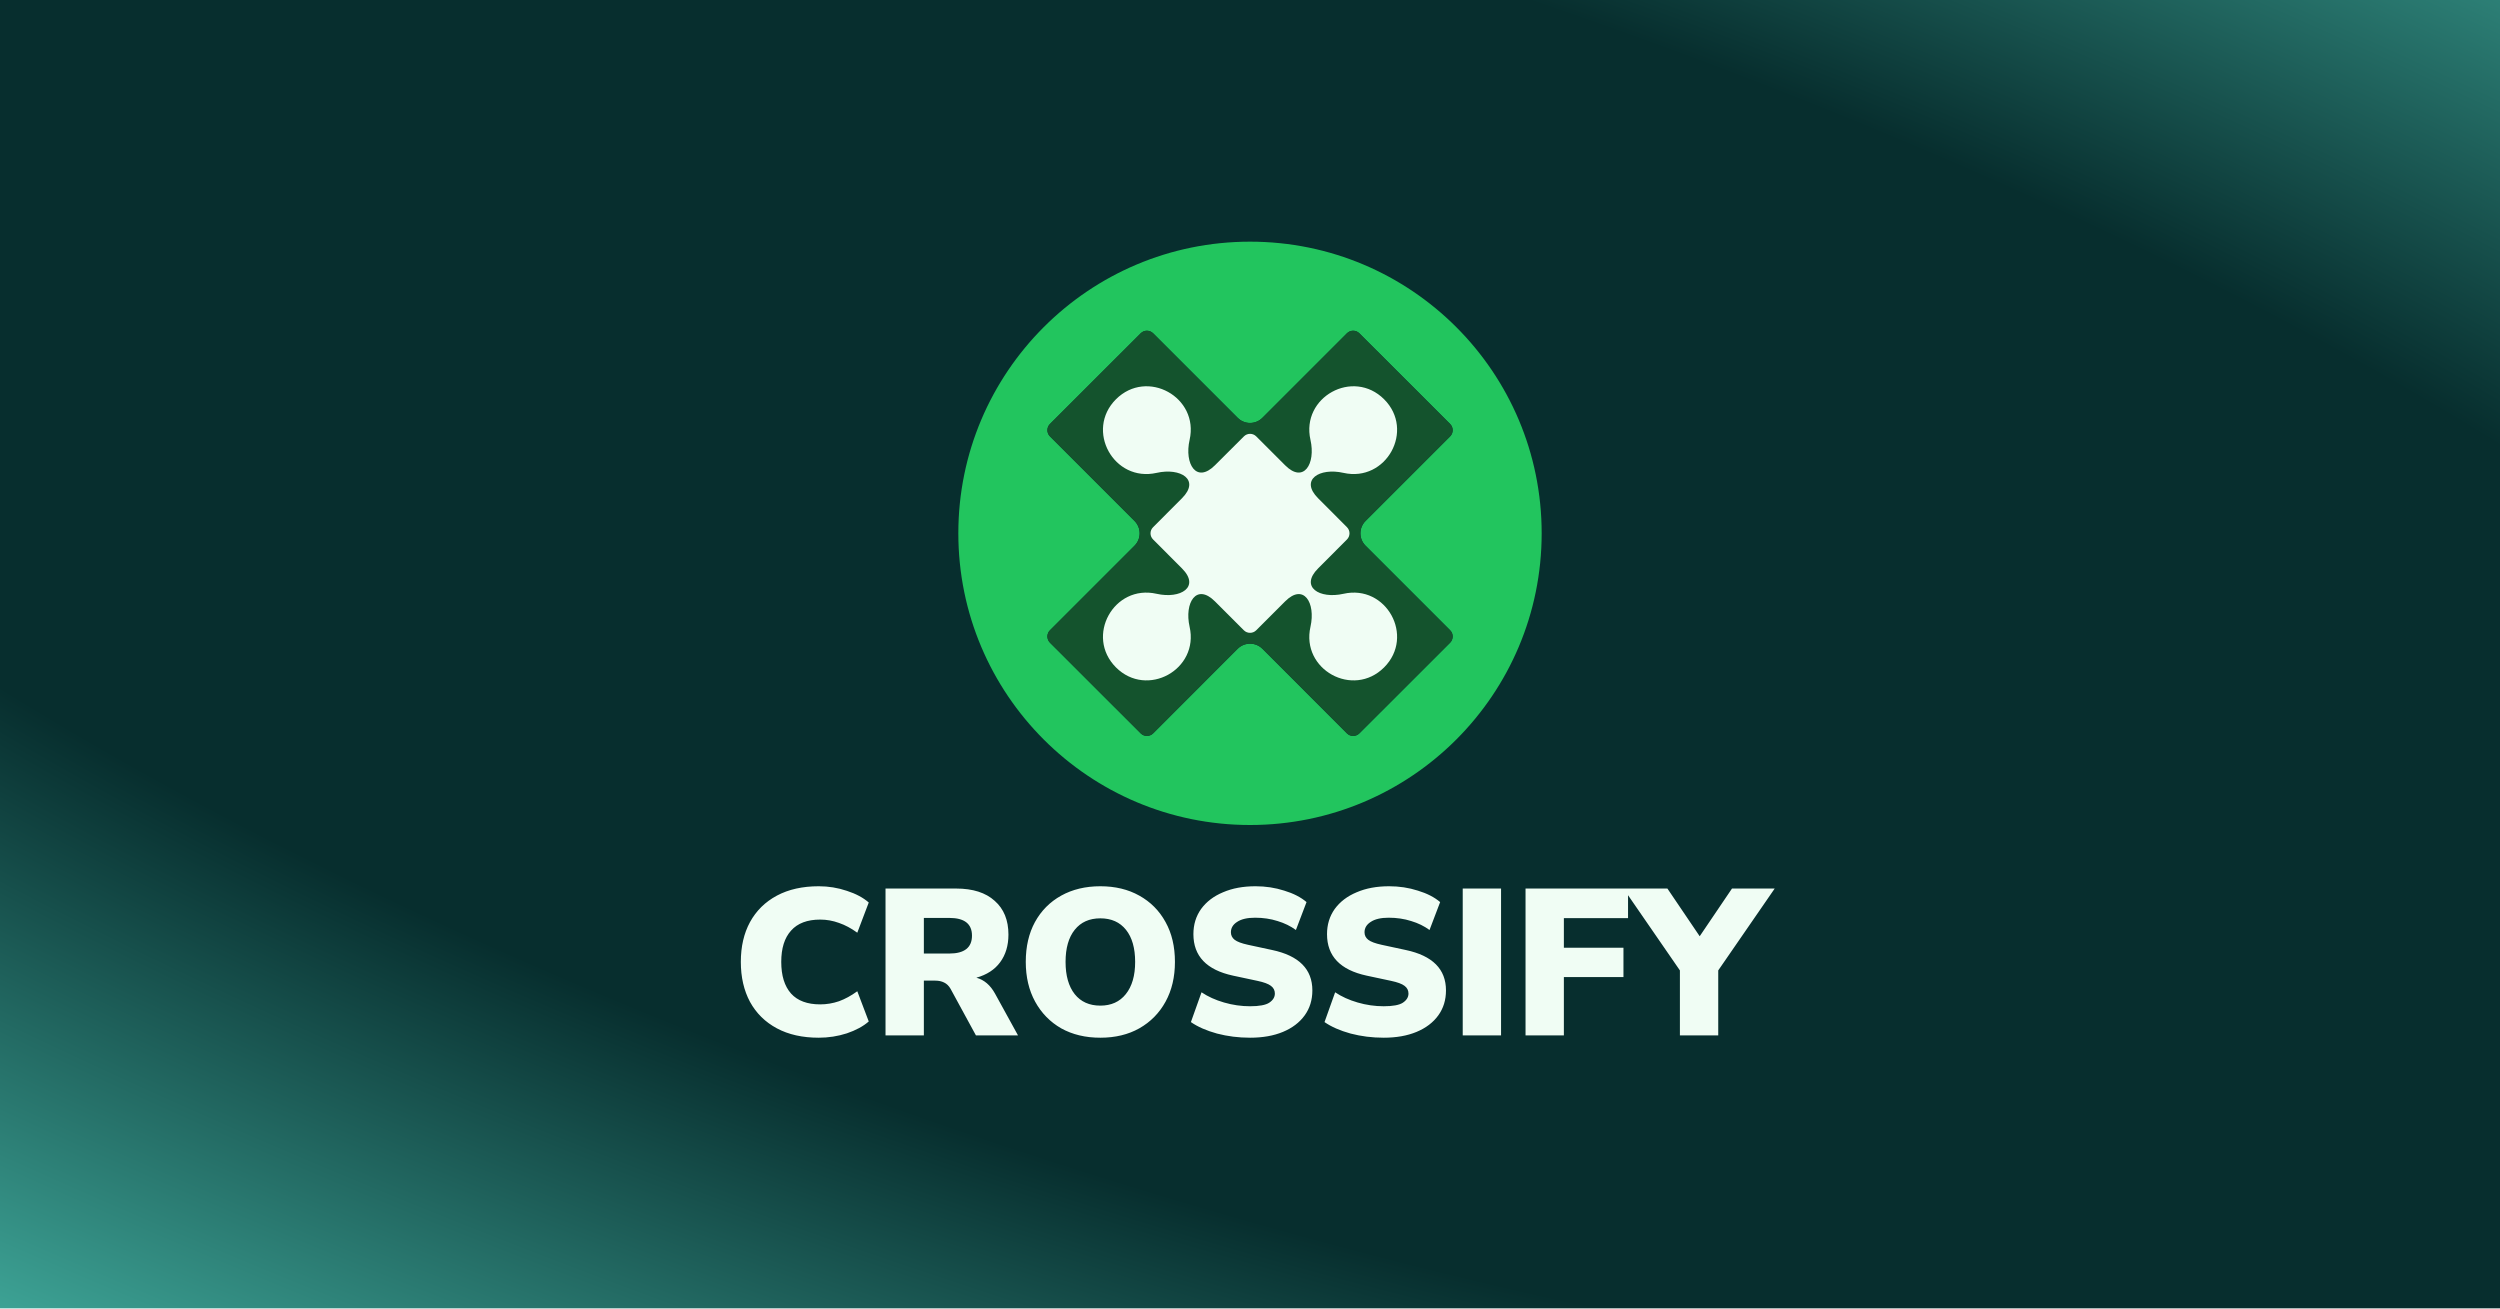
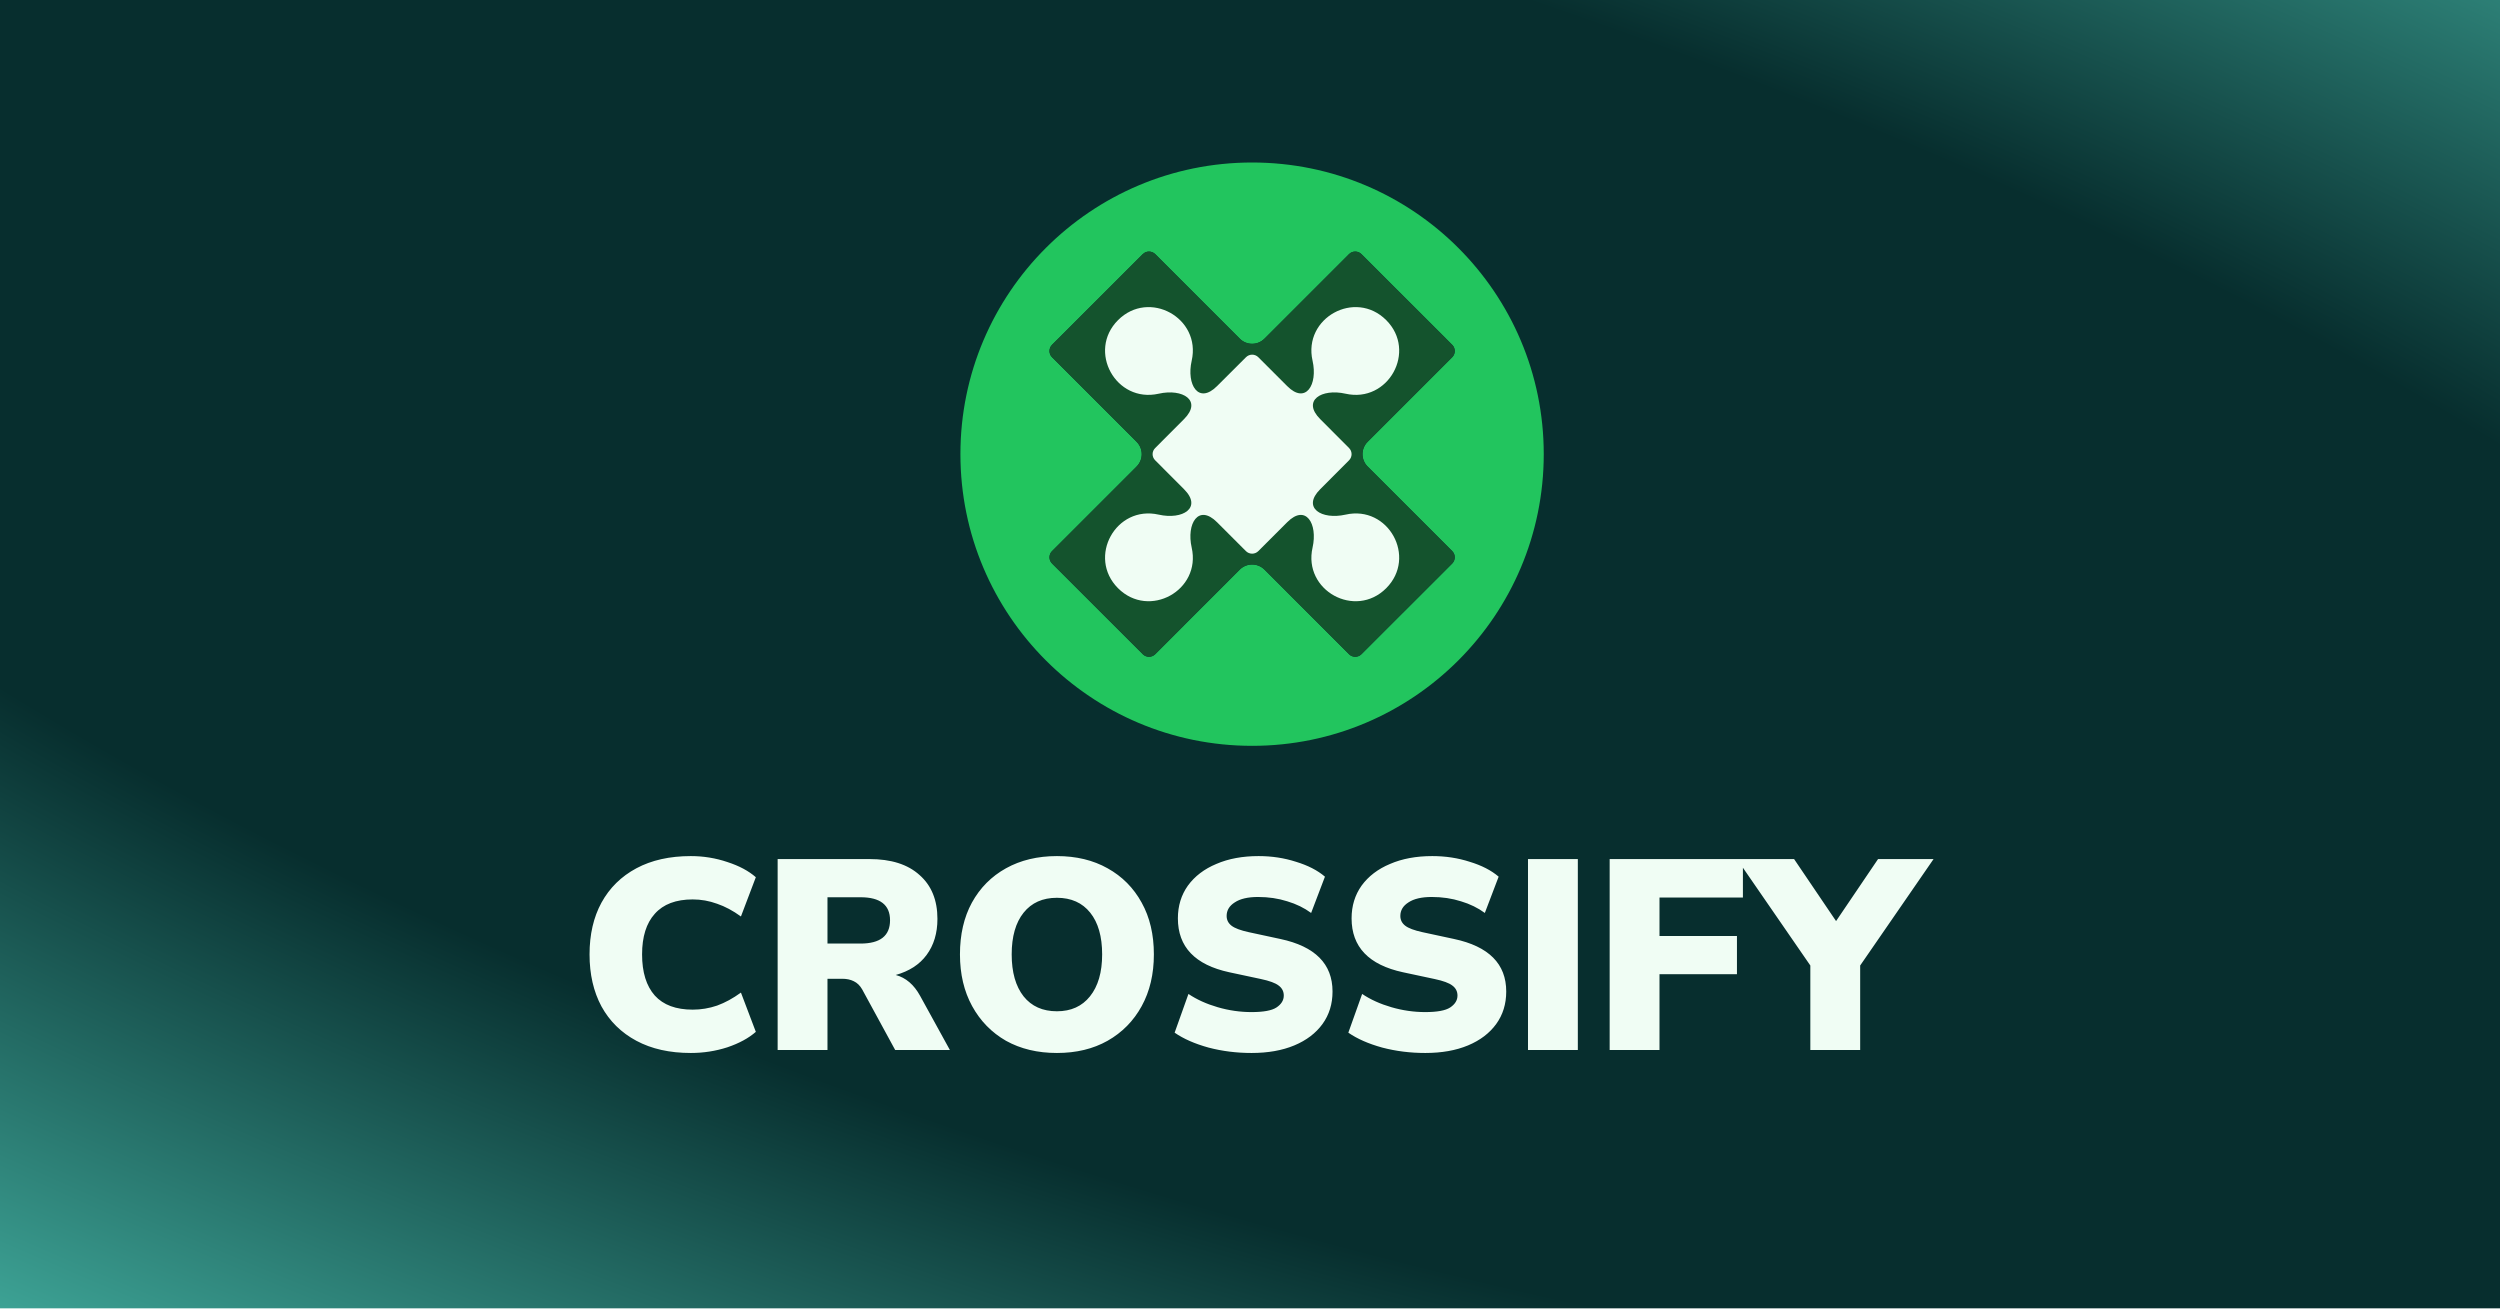
<svg xmlns="http://www.w3.org/2000/svg" width="1200" height="628" viewBox="0 0 1200 628" fill="none">
  <rect width="1200" height="628" fill="url(#paint0_radial_617_976)" />
-   <path d="M393 498.101C385.2 498.101 378.5 496.601 372.9 493.601C367.3 490.601 363 486.367 360 480.901C357.067 475.434 355.6 469.034 355.6 461.701C355.6 454.367 357.067 448.001 360 442.601C363 437.134 367.3 432.901 372.9 429.901C378.5 426.901 385.2 425.401 393 425.401C397.667 425.401 402.167 426.134 406.5 427.601C410.833 429.001 414.333 430.867 417 433.201L411.5 447.701C408.567 445.567 405.633 444.001 402.7 443.001C399.767 441.934 396.767 441.401 393.7 441.401C387.5 441.401 382.833 443.167 379.7 446.701C376.567 450.167 375 455.167 375 461.701C375 468.301 376.567 473.367 379.7 476.901C382.833 480.367 387.5 482.101 393.7 482.101C396.767 482.101 399.767 481.601 402.7 480.601C405.633 479.534 408.567 477.934 411.5 475.801L417 490.301C414.333 492.634 410.833 494.534 406.5 496.001C402.167 497.401 397.667 498.101 393 498.101ZM425.052 497.001V426.501H458.952C466.952 426.501 473.119 428.467 477.452 432.401C481.852 436.267 484.052 441.667 484.052 448.601C484.052 453.867 482.719 458.301 480.052 461.901C477.452 465.434 473.652 467.901 468.652 469.301C472.386 470.301 475.386 472.867 477.652 477.001L488.652 497.001H468.452L456.252 474.601C455.452 473.201 454.419 472.201 453.152 471.601C451.952 471.001 450.552 470.701 448.952 470.701H443.452V497.001H425.052ZM443.452 457.701H455.652C462.919 457.701 466.552 454.834 466.552 449.101C466.552 443.434 462.919 440.601 455.652 440.601H443.452V457.701ZM528.17 498.101C521.036 498.101 514.77 496.601 509.37 493.601C504.036 490.534 499.87 486.267 496.87 480.801C493.87 475.334 492.37 468.967 492.37 461.701C492.37 454.367 493.836 448.001 496.77 442.601C499.77 437.134 503.97 432.901 509.37 429.901C514.77 426.901 521.036 425.401 528.17 425.401C535.303 425.401 541.536 426.901 546.87 429.901C552.27 432.901 556.47 437.134 559.47 442.601C562.47 448.001 563.97 454.367 563.97 461.701C563.97 468.967 562.47 475.334 559.47 480.801C556.47 486.267 552.27 490.534 546.87 493.601C541.536 496.601 535.303 498.101 528.17 498.101ZM528.17 482.701C533.37 482.701 537.436 480.867 540.37 477.201C543.37 473.467 544.87 468.301 544.87 461.701C544.87 455.101 543.403 449.967 540.47 446.301C537.536 442.634 533.436 440.801 528.17 440.801C522.903 440.801 518.803 442.634 515.87 446.301C512.936 449.967 511.47 455.101 511.47 461.701C511.47 468.301 512.936 473.467 515.87 477.201C518.803 480.867 522.903 482.701 528.17 482.701ZM600.034 498.101C594.5 498.101 589.2 497.434 584.134 496.101C579.067 494.701 574.9 492.867 571.634 490.601L576.734 476.301C579.8 478.367 583.4 480.001 587.534 481.201C591.667 482.401 595.834 483.001 600.034 483.001C604.434 483.001 607.5 482.434 609.234 481.301C611.034 480.101 611.934 478.634 611.934 476.901C611.934 475.367 611.3 474.134 610.034 473.201C608.834 472.267 606.667 471.467 603.534 470.801L591.834 468.301C579.167 465.567 572.834 458.934 572.834 448.401C572.834 443.801 574.067 439.767 576.534 436.301C579.067 432.834 582.567 430.167 587.034 428.301C591.5 426.367 596.7 425.401 602.634 425.401C607.5 425.401 612.1 426.101 616.434 427.501C620.834 428.834 624.4 430.667 627.134 433.001L622.034 446.401C619.5 444.534 616.567 443.101 613.234 442.101C609.9 441.034 606.3 440.501 602.434 440.501C598.7 440.501 595.834 441.167 593.834 442.501C591.834 443.767 590.834 445.434 590.834 447.501C590.834 448.967 591.434 450.167 592.634 451.101C593.834 452.034 595.967 452.834 599.034 453.501L610.634 456.001C623.5 458.734 629.934 465.201 629.934 475.401C629.934 480.001 628.7 484.001 626.234 487.401C623.767 490.801 620.3 493.434 615.834 495.301C611.367 497.167 606.1 498.101 600.034 498.101ZM664.17 498.101C658.637 498.101 653.337 497.434 648.27 496.101C643.204 494.701 639.037 492.867 635.77 490.601L640.87 476.301C643.937 478.367 647.537 480.001 651.67 481.201C655.804 482.401 659.97 483.001 664.17 483.001C668.57 483.001 671.637 482.434 673.37 481.301C675.17 480.101 676.07 478.634 676.07 476.901C676.07 475.367 675.437 474.134 674.17 473.201C672.97 472.267 670.804 471.467 667.67 470.801L655.97 468.301C643.304 465.567 636.97 458.934 636.97 448.401C636.97 443.801 638.204 439.767 640.67 436.301C643.204 432.834 646.704 430.167 651.17 428.301C655.637 426.367 660.837 425.401 666.77 425.401C671.637 425.401 676.237 426.101 680.57 427.501C684.97 428.834 688.537 430.667 691.27 433.001L686.17 446.401C683.637 444.534 680.704 443.101 677.37 442.101C674.037 441.034 670.437 440.501 666.57 440.501C662.837 440.501 659.97 441.167 657.97 442.501C655.97 443.767 654.97 445.434 654.97 447.501C654.97 448.967 655.57 450.167 656.77 451.101C657.97 452.034 660.104 452.834 663.17 453.501L674.77 456.001C687.637 458.734 694.07 465.201 694.07 475.401C694.07 480.001 692.837 484.001 690.37 487.401C687.904 490.801 684.437 493.434 679.97 495.301C675.504 497.167 670.237 498.101 664.17 498.101ZM702.107 497.001V426.501H720.507V497.001H702.107ZM732.259 497.001V426.501H781.459V440.701H750.659V454.901H779.259V469.001H750.659V497.001H732.259ZM806.355 497.001V465.801L779.255 426.501H800.355L815.855 449.401L831.355 426.501H851.855L824.755 465.801V497.001H806.355Z" fill="#F0FDF4" />
-   <path d="M655.455 261.932L696.057 302.533C697.695 304.171 697.695 306.811 696.057 308.482C681.52 322.985 667.018 337.521 652.482 352.024C650.845 353.661 648.17 353.661 646.533 352.024C632.999 338.49 619.499 324.956 605.966 311.422C602.69 308.147 597.344 308.147 594.068 311.422C580.535 324.956 567.001 338.49 553.501 352.024C551.83 353.661 549.189 353.661 547.552 352.024C533.016 337.521 518.514 322.985 503.977 308.482C502.339 306.811 502.339 304.171 503.977 302.533C517.511 288.999 531.045 275.466 544.579 261.932C547.853 258.657 547.853 253.344 544.579 250.069L503.977 209.467C502.339 207.83 502.339 205.156 503.977 203.519C518.514 189.016 533.016 174.48 547.552 159.977C549.189 158.339 551.83 158.339 553.501 159.977C567.001 173.511 580.535 187.044 594.068 200.545C597.344 203.853 602.69 203.853 605.966 200.545C619.499 187.044 632.999 173.511 646.533 159.977C648.17 158.339 650.845 158.339 652.482 159.977C667.018 174.48 681.52 189.016 696.057 203.519C697.695 205.156 697.695 207.83 696.057 209.467C682.523 223.001 668.989 236.535 655.455 250.069C652.182 253.344 652.182 258.657 655.455 261.932ZM600.017 116C522.691 116 460 178.69 460 255.984C460 333.31 522.691 396.001 600.017 396.001C677.343 396.001 740 333.31 740 255.984C740 178.69 677.343 116 600.017 116Z" fill="#22C55E" />
-   <path d="M655.456 261.932C652.182 258.657 652.182 253.344 655.456 250.069C668.989 236.535 682.523 223.001 696.057 209.467C697.696 207.83 697.696 205.156 696.057 203.519C681.521 189.016 667.018 174.48 652.482 159.977C650.845 158.339 648.171 158.339 646.534 159.977C633 173.511 619.5 187.044 605.966 200.545C602.691 203.853 597.344 203.853 594.069 200.545C580.535 187.044 567.001 173.511 553.501 159.977C551.831 158.339 549.19 158.339 547.553 159.977C533.016 174.48 518.514 189.016 503.978 203.519C502.339 205.156 502.339 207.83 503.978 209.467L544.579 250.069C547.853 253.344 547.853 258.657 544.579 261.932C531.046 275.466 517.512 288.999 503.978 302.533C502.339 304.171 502.339 306.811 503.978 308.482C518.514 322.985 533.016 337.521 547.553 352.024C549.19 353.661 551.831 353.661 553.501 352.024C567.001 338.49 580.535 324.956 594.069 311.422C597.344 308.147 602.691 308.147 605.966 311.422C619.5 324.956 633 338.49 646.534 352.024C648.171 353.661 650.845 353.661 652.482 352.024C667.018 337.521 681.521 322.985 696.057 308.482C697.696 306.811 697.696 304.171 696.057 302.533L655.456 261.932Z" fill="#14532D" />
-   <path d="M664.379 320.345C649.474 335.249 624.378 321.381 629.024 300.863C631.63 289.334 625.748 279.743 616.859 288.665C612.214 293.31 607.603 297.888 602.991 302.533C601.354 304.171 598.681 304.171 597.044 302.533C592.432 297.888 587.82 293.31 583.176 288.665C574.252 279.743 568.404 289.334 571.011 300.863C575.657 321.381 550.56 335.249 535.656 320.345C520.785 305.441 534.621 280.345 555.172 285.023C566.667 287.63 576.225 281.748 567.369 272.859C562.757 268.214 558.113 263.603 553.501 258.958C551.83 257.32 551.83 254.68 553.501 253.043C558.113 248.398 562.723 243.786 567.335 239.175C576.257 230.253 566.667 224.371 555.172 226.978C534.621 231.623 520.785 206.527 535.656 191.656C550.56 176.752 575.657 190.62 571.011 211.138C568.404 222.634 574.252 232.258 583.176 223.335C587.82 218.69 592.432 214.079 597.076 209.467C598.715 207.83 601.354 207.83 602.991 209.467C607.603 214.112 612.214 218.69 616.859 223.335C625.748 232.258 631.63 222.634 629.024 211.138C624.378 190.62 649.474 176.752 664.379 191.656C679.25 206.527 665.414 231.623 644.862 226.978C633.368 224.371 623.777 230.253 632.699 239.175C637.311 243.82 641.921 248.398 646.533 253.043C648.17 254.68 648.17 257.32 646.533 258.958C641.921 263.603 637.311 268.181 632.699 272.826C623.777 281.748 633.368 287.63 644.862 285.023C665.414 280.345 679.25 305.441 664.379 320.345Z" fill="#F0FDF4" />
+   <path d="M331.6 505.431C321.46 505.431 312.75 503.481 305.47 499.581C298.19 495.681 292.6 490.177 288.7 483.071C284.887 475.964 282.98 467.644 282.98 458.111C282.98 448.577 284.887 440.301 288.7 433.281C292.6 426.174 298.19 420.671 305.47 416.771C312.75 412.871 321.46 410.921 331.6 410.921C337.667 410.921 343.517 411.874 349.15 413.781C354.783 415.601 359.333 418.027 362.8 421.061L355.65 439.911C351.837 437.137 348.023 435.101 344.21 433.801C340.397 432.414 336.497 431.721 332.51 431.721C324.45 431.721 318.383 434.017 314.31 438.611C310.237 443.117 308.2 449.617 308.2 458.111C308.2 466.691 310.237 473.277 314.31 477.871C318.383 482.377 324.45 484.631 332.51 484.631C336.497 484.631 340.397 483.981 344.21 482.681C348.023 481.294 351.837 479.214 355.65 476.441L362.8 495.291C359.333 498.324 354.783 500.794 349.15 502.701C343.517 504.521 337.667 505.431 331.6 505.431ZM373.268 504.001V412.351H417.338C427.738 412.351 435.755 414.907 441.388 420.021C447.108 425.047 449.968 432.067 449.968 441.081C449.968 447.927 448.235 453.691 444.768 458.371C441.388 462.964 436.448 466.171 429.948 467.991C434.801 469.291 438.701 472.627 441.648 478.001L455.948 504.001H429.688L413.828 474.881C412.788 473.061 411.445 471.761 409.798 470.981C408.238 470.201 406.418 469.811 404.338 469.811H397.188V504.001H373.268ZM397.188 452.911H413.048C422.495 452.911 427.218 449.184 427.218 441.731C427.218 434.364 422.495 430.681 413.048 430.681H397.188V452.911ZM507.32 505.431C498.047 505.431 489.9 503.481 482.88 499.581C475.947 495.594 470.53 490.047 466.63 482.941C462.73 475.834 460.78 467.557 460.78 458.111C460.78 448.577 462.687 440.301 466.5 433.281C470.4 426.174 475.86 420.671 482.88 416.771C489.9 412.871 498.047 410.921 507.32 410.921C516.594 410.921 524.697 412.871 531.63 416.771C538.65 420.671 544.11 426.174 548.01 433.281C551.91 440.301 553.86 448.577 553.86 458.111C553.86 467.557 551.91 475.834 548.01 482.941C544.11 490.047 538.65 495.594 531.63 499.581C524.697 503.481 516.594 505.431 507.32 505.431ZM507.32 485.411C514.08 485.411 519.367 483.027 523.18 478.261C527.08 473.407 529.03 466.691 529.03 458.111C529.03 449.531 527.124 442.857 523.31 438.091C519.497 433.324 514.167 430.941 507.32 430.941C500.474 430.941 495.144 433.324 491.33 438.091C487.517 442.857 485.61 449.531 485.61 458.111C485.61 466.691 487.517 473.407 491.33 478.261C495.144 483.027 500.474 485.411 507.32 485.411ZM600.744 505.431C593.55 505.431 586.66 504.564 580.074 502.831C573.487 501.011 568.07 498.627 563.824 495.681L570.454 477.091C574.44 479.777 579.12 481.901 584.494 483.461C589.867 485.021 595.284 485.801 600.744 485.801C606.464 485.801 610.45 485.064 612.704 483.591C615.044 482.031 616.214 480.124 616.214 477.871C616.214 475.877 615.39 474.274 613.744 473.061C612.184 471.847 609.367 470.807 605.294 469.941L590.084 466.691C573.617 463.137 565.384 454.514 565.384 440.821C565.384 434.841 566.987 429.597 570.194 425.091C573.487 420.584 578.037 417.117 583.844 414.691C589.65 412.177 596.41 410.921 604.124 410.921C610.45 410.921 616.43 411.831 622.064 413.651C627.784 415.384 632.42 417.767 635.974 420.801L629.344 438.221C626.05 435.794 622.237 433.931 617.904 432.631C613.57 431.244 608.89 430.551 603.864 430.551C599.01 430.551 595.284 431.417 592.684 433.151C590.084 434.797 588.784 436.964 588.784 439.651C588.784 441.557 589.564 443.117 591.124 444.331C592.684 445.544 595.457 446.584 599.444 447.451L614.524 450.701C631.25 454.254 639.614 462.661 639.614 475.921C639.614 481.901 638.01 487.101 634.804 491.521C631.597 495.941 627.09 499.364 621.284 501.791C615.477 504.217 608.63 505.431 600.744 505.431ZM684.121 505.431C676.928 505.431 670.038 504.564 663.451 502.831C656.865 501.011 651.448 498.627 647.201 495.681L653.831 477.091C657.818 479.777 662.498 481.901 667.871 483.461C673.245 485.021 678.661 485.801 684.121 485.801C689.841 485.801 693.828 485.064 696.081 483.591C698.421 482.031 699.591 480.124 699.591 477.871C699.591 475.877 698.768 474.274 697.121 473.061C695.561 471.847 692.745 470.807 688.671 469.941L673.461 466.691C656.995 463.137 648.761 454.514 648.761 440.821C648.761 434.841 650.365 429.597 653.571 425.091C656.865 420.584 661.415 417.117 667.221 414.691C673.028 412.177 679.788 410.921 687.501 410.921C693.828 410.921 699.808 411.831 705.441 413.651C711.161 415.384 715.798 417.767 719.351 420.801L712.721 438.221C709.428 435.794 705.615 433.931 701.281 432.631C696.948 431.244 692.268 430.551 687.241 430.551C682.388 430.551 678.661 431.417 676.061 433.151C673.461 434.797 672.161 436.964 672.161 439.651C672.161 441.557 672.941 443.117 674.501 444.331C676.061 445.544 678.835 446.584 682.821 447.451L697.901 450.701C714.628 454.254 722.991 462.661 722.991 475.921C722.991 481.901 721.388 487.101 718.181 491.521C714.975 495.941 710.468 499.364 704.661 501.791C698.855 504.217 692.008 505.431 684.121 505.431ZM733.439 504.001V412.351H757.359V504.001H733.439ZM772.637 504.001V412.351H836.597V430.811H796.557V449.271H833.737V467.601H796.557V504.001H772.637ZM868.962 504.001V463.441L833.732 412.351H861.162L881.312 442.121L901.462 412.351H928.112L892.882 463.441V504.001H868.962Z" fill="#F0FDF4" />
+   <path d="M656.455 223.932L697.057 264.533C698.695 266.171 698.695 268.811 697.057 270.482C682.52 284.985 668.018 299.521 653.482 314.024C651.845 315.661 649.17 315.661 647.533 314.024C633.999 300.49 620.499 286.956 606.966 273.422C603.69 270.147 598.344 270.147 595.068 273.422C581.535 286.956 568.001 300.49 554.501 314.024C552.83 315.661 550.189 315.661 548.552 314.024C534.016 299.521 519.514 284.985 504.977 270.482C503.339 268.811 503.339 266.171 504.977 264.533C518.511 250.999 532.045 237.466 545.579 223.932C548.853 220.657 548.853 215.344 545.579 212.069L504.977 171.467C503.339 169.83 503.339 167.156 504.977 165.519C519.514 151.016 534.016 136.48 548.552 121.977C550.189 120.339 552.83 120.339 554.501 121.977C568.001 135.511 581.535 149.044 595.068 162.545C598.344 165.853 603.69 165.853 606.966 162.545C620.499 149.044 633.999 135.511 647.533 121.977C649.17 120.339 651.845 120.339 653.482 121.977C668.018 136.48 682.52 151.016 697.057 165.519C698.695 167.156 698.695 169.83 697.057 171.467C683.523 185.001 669.989 198.535 656.455 212.069C653.182 215.344 653.182 220.657 656.455 223.932ZM601.017 78C523.691 78 461 140.69 461 217.984C461 295.31 523.691 358.001 601.017 358.001C678.343 358.001 741 295.31 741 217.984C741 140.69 678.343 78 601.017 78Z" fill="#22C55E" />
+   <path d="M656.456 223.932C653.182 220.657 653.182 215.344 656.456 212.069C669.989 198.535 683.523 185.001 697.057 171.467C698.696 169.83 698.696 167.156 697.057 165.519C682.521 151.016 668.018 136.48 653.482 121.977C651.845 120.339 649.171 120.339 647.534 121.977C634 135.511 620.5 149.044 606.966 162.545C603.691 165.853 598.344 165.853 595.069 162.545C581.535 149.044 568.001 135.511 554.501 121.977C552.831 120.339 550.19 120.339 548.553 121.977C534.016 136.48 519.514 151.016 504.978 165.519C503.339 167.156 503.339 169.83 504.978 171.467L545.579 212.069C548.853 215.344 548.853 220.657 545.579 223.932C532.046 237.466 518.512 250.999 504.978 264.533C503.339 266.171 503.339 268.811 504.978 270.482C519.514 284.985 534.016 299.521 548.553 314.024C550.19 315.661 552.831 315.661 554.501 314.024C568.001 300.49 581.535 286.956 595.069 273.422C598.344 270.147 603.691 270.147 606.966 273.422C620.5 286.956 634 300.49 647.534 314.024C649.171 315.661 651.845 315.661 653.482 314.024C668.018 299.521 682.521 284.985 697.057 270.482C698.696 268.811 698.696 266.171 697.057 264.533L656.456 223.932Z" fill="#14532D" />
+   <path d="M665.379 282.345C650.474 297.249 625.378 283.381 630.024 262.863C632.63 251.334 626.748 241.743 617.859 250.665C613.214 255.31 608.603 259.888 603.991 264.533C602.354 266.171 599.681 266.171 598.044 264.533C593.432 259.888 588.82 255.31 584.176 250.665C575.252 241.743 569.404 251.334 572.011 262.863C576.657 283.381 551.56 297.249 536.656 282.345C521.785 267.441 535.621 242.345 556.172 247.023C567.667 249.63 577.225 243.748 568.369 234.859C563.757 230.214 559.113 225.603 554.501 220.958C552.83 219.32 552.83 216.68 554.501 215.043C559.113 210.398 563.723 205.786 568.335 201.175C577.257 192.253 567.667 186.371 556.172 188.978C535.621 193.623 521.785 168.527 536.656 153.656C551.56 138.752 576.657 152.62 572.011 173.138C569.404 184.634 575.252 194.258 584.176 185.335C588.82 180.69 593.432 176.079 598.076 171.467C599.715 169.83 602.354 169.83 603.991 171.467C608.603 176.112 613.214 180.69 617.859 185.335C626.748 194.258 632.63 184.634 630.024 173.138C625.378 152.62 650.474 138.752 665.379 153.656C680.25 168.527 666.414 193.623 645.862 188.978C634.368 186.371 624.777 192.253 633.699 201.175C638.311 205.82 642.921 210.398 647.533 215.043C649.17 216.68 649.17 219.32 647.533 220.958C642.921 225.603 638.311 230.181 633.699 234.826C624.777 243.748 634.368 249.63 645.862 247.023C666.414 242.345 680.25 267.441 665.379 282.345Z" fill="#F0FDF4" />
  <defs>
    <radialGradient id="paint0_radial_617_976" cx="0" cy="0" r="1" gradientUnits="userSpaceOnUse" gradientTransform="translate(600 272.108) rotate(18.4313) scale(2154.26 695.45)">
      <stop offset="0.431" stop-color="#072E2E" />
      <stop offset="1" stop-color="#5EEAD4" />
    </radialGradient>
  </defs>
</svg>
